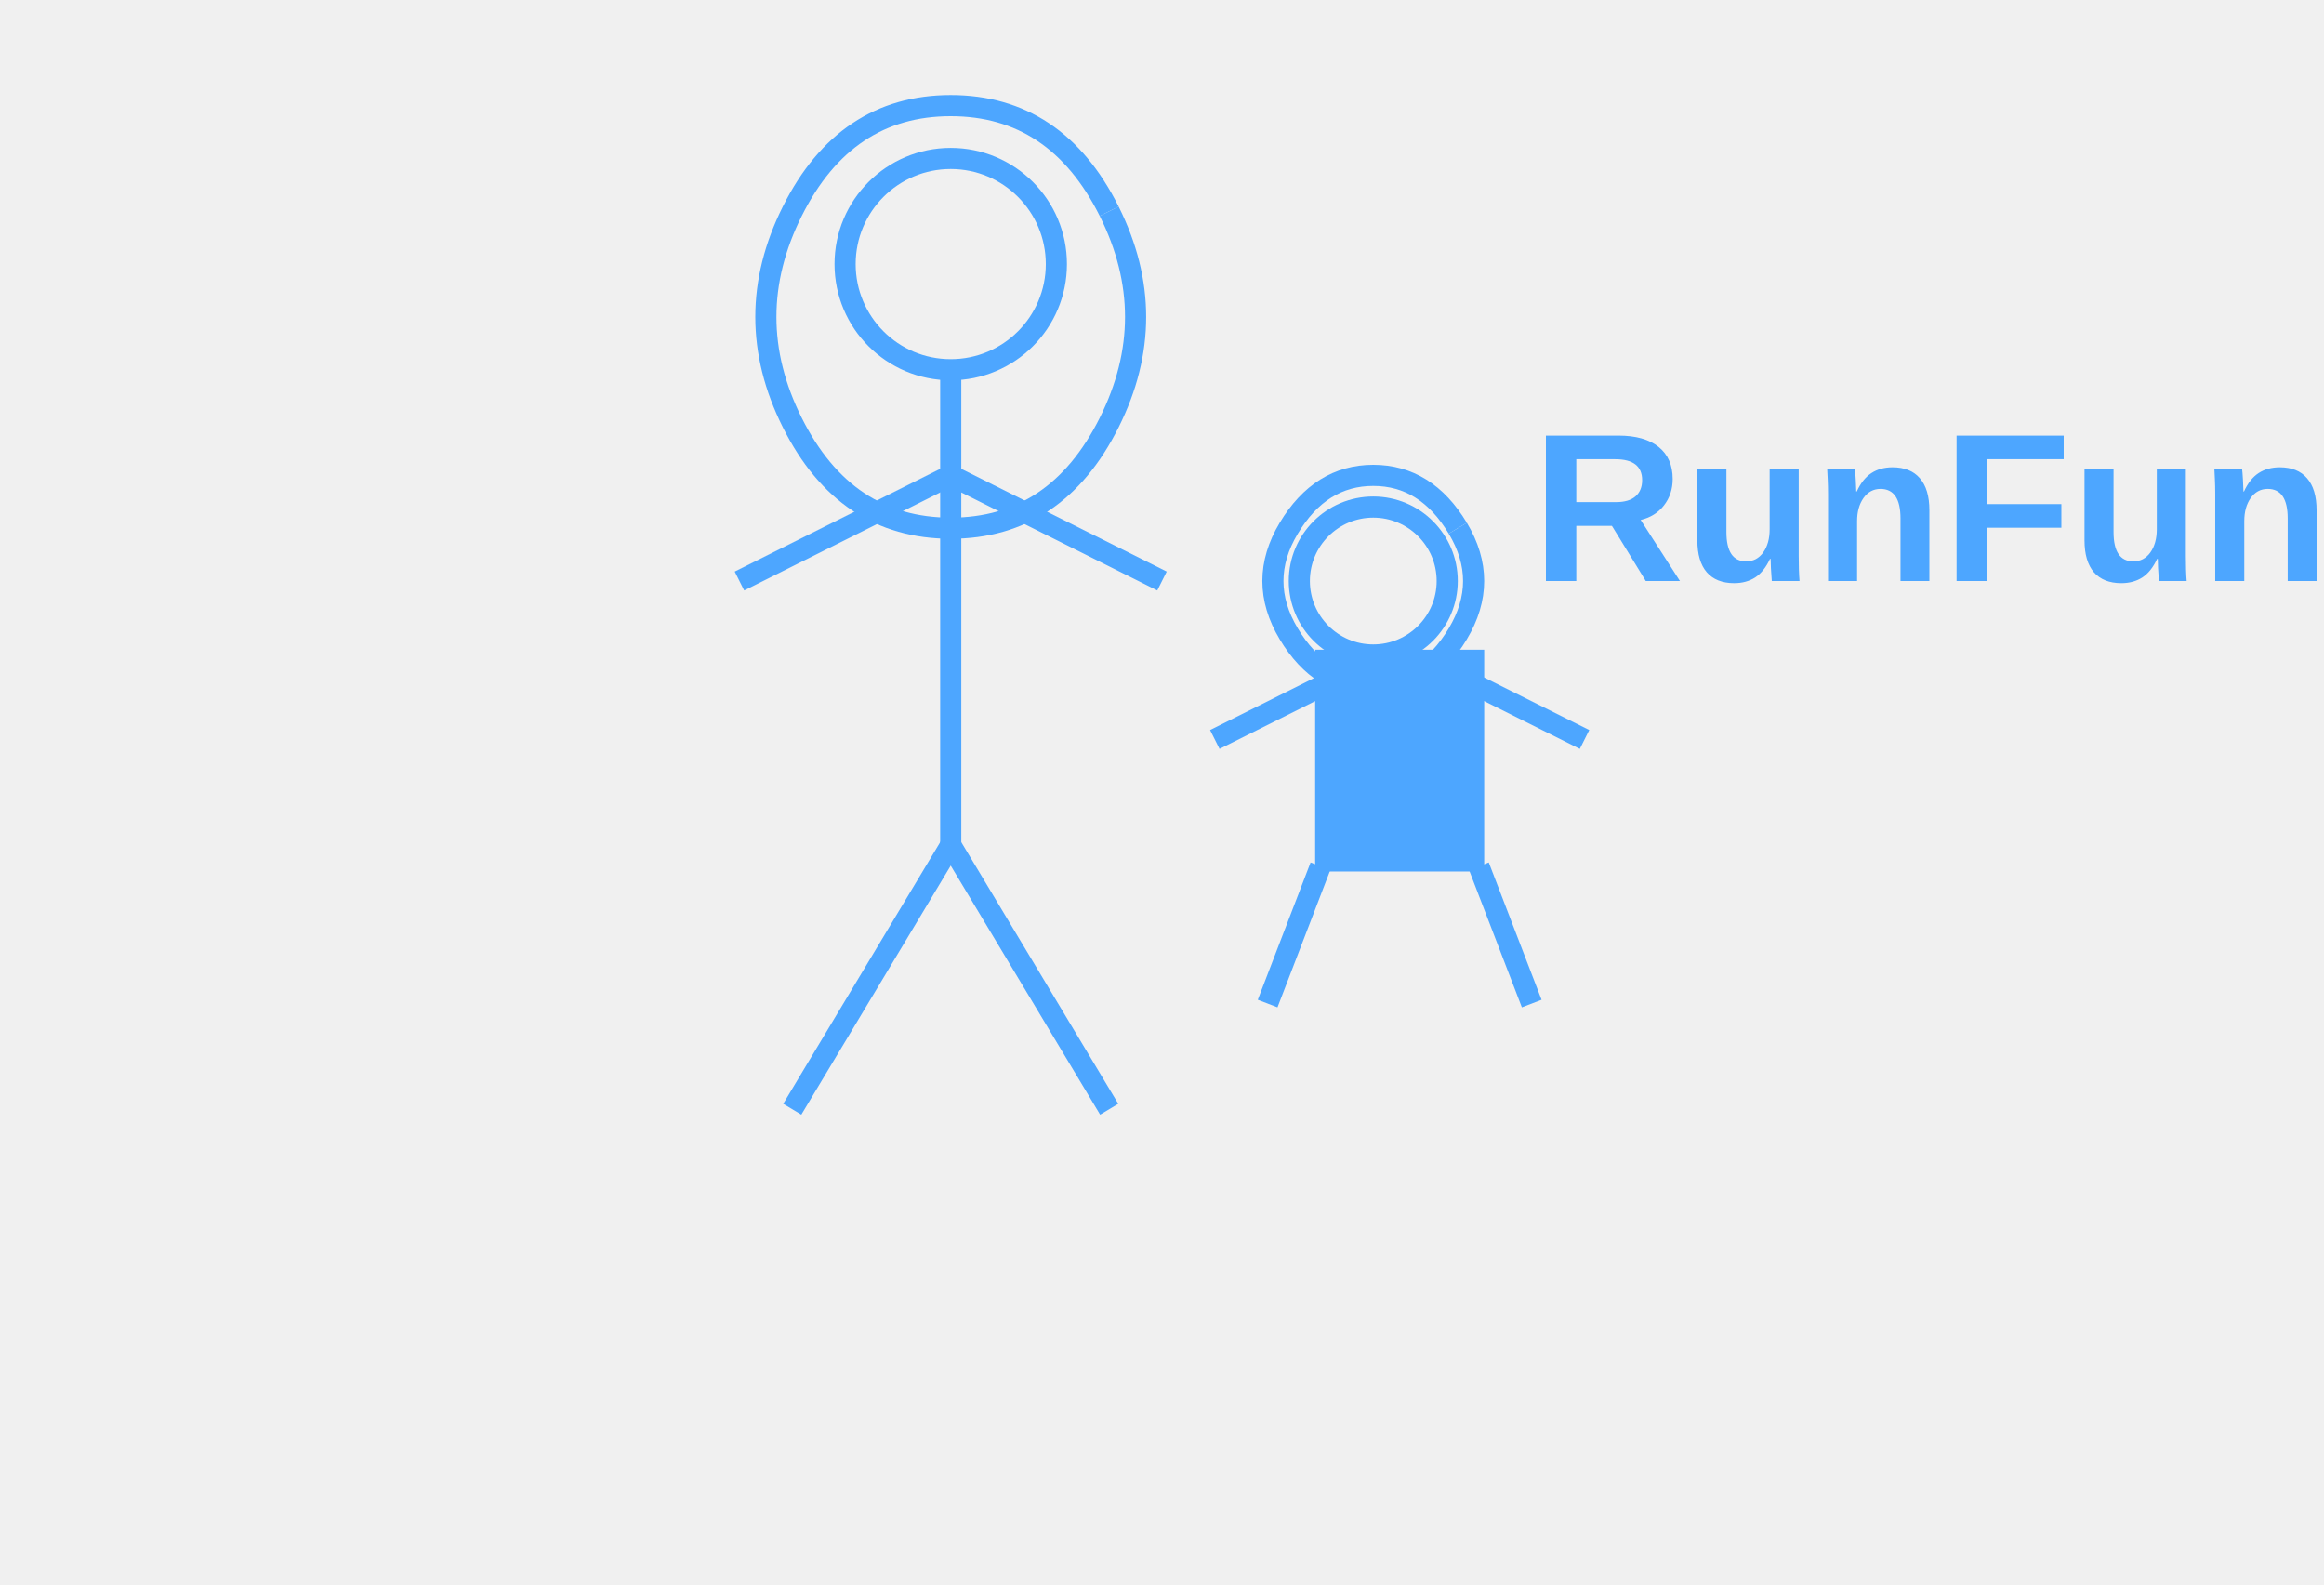
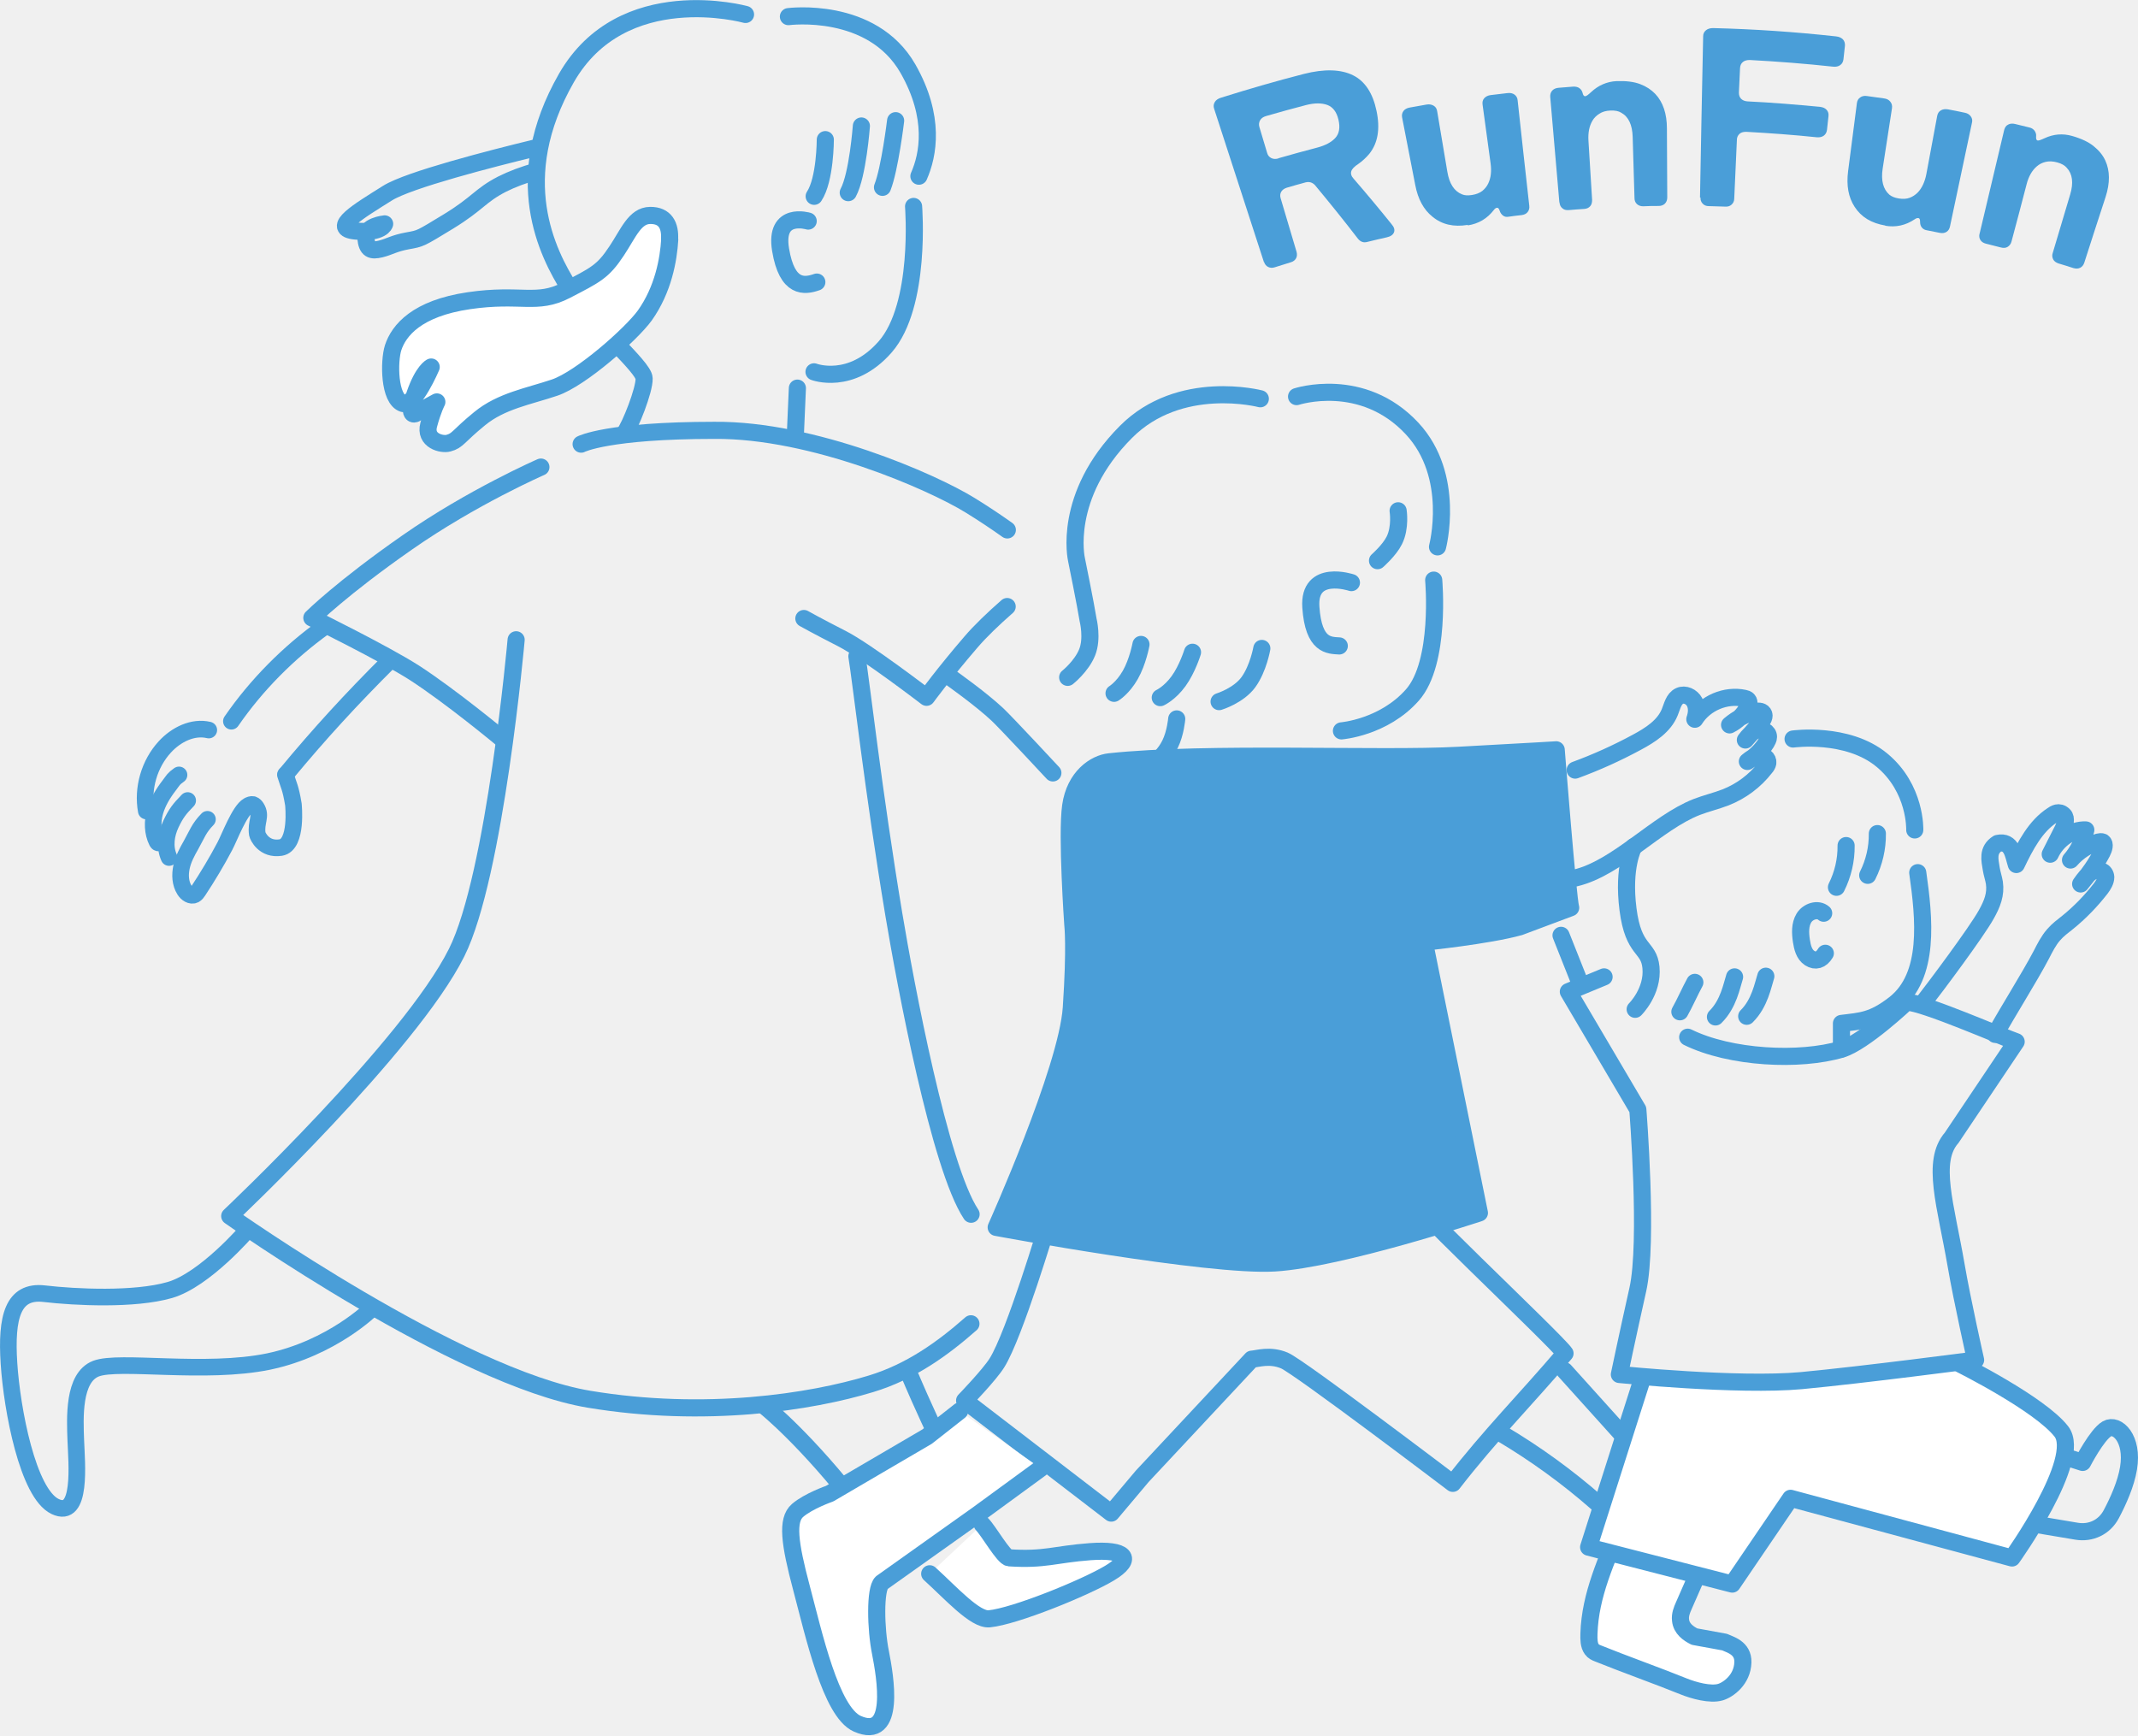
- <svg xmlns="http://www.w3.org/2000/svg" width="220" height="150" viewBox="0 0 220 150" fill="none">
-   <path d="M380 40C380 40 380 40 380 40Z" fill="none" stroke="#4da6ff" stroke-width="2" />
-   <path d="M90 50 Q 80 50, 75 40 Q 70 30, 75 20 Q 80 10, 90 10 Q 100 10, 105 20" fill="none" stroke="#4da6ff" stroke-width="2" />
-   <path d="M105 20 Q 110 30, 105 40 Q 100 50, 90 50" fill="none" stroke="#4da6ff" stroke-width="2" />
-   <circle cx="90" cy="25" r="10" fill="none" stroke="#4da6ff" stroke-width="2" />
-   <path d="M90 35 L 90 80" fill="none" stroke="#4da6ff" stroke-width="2" />
-   <path d="M90 45 L 70 55" fill="none" stroke="#4da6ff" stroke-width="2" />
-   <path d="M90 45 L 110 55" fill="none" stroke="#4da6ff" stroke-width="2" />
-   <path d="M90 80 L 75 105" fill="none" stroke="#4da6ff" stroke-width="2" />
-   <path d="M90 80 L 105 105" fill="none" stroke="#4da6ff" stroke-width="2" />
-   <path d="M130 65 Q 125 65, 122 60 Q 119 55, 122 50 Q 125 45, 130 45 Q 135 45, 138 50" fill="none" stroke="#4da6ff" stroke-width="2" />
-   <path d="M138 50 Q 141 55, 138 60 Q 135 65, 130 65" fill="none" stroke="#4da6ff" stroke-width="2" />
-   <circle cx="130" cy="55" r="7" fill="none" stroke="#4da6ff" stroke-width="2" />
-   <rect x="125" y="62" width="15" height="20" fill="#4da6ff" stroke="#4da6ff" />
-   <path d="M125 65 L 115 70" fill="none" stroke="#4da6ff" stroke-width="2" />
-   <path d="M140 65 L 150 70" fill="none" stroke="#4da6ff" stroke-width="2" />
-   <path d="M125 82 L 120 95" fill="none" stroke="#4da6ff" stroke-width="2" />
-   <path d="M140 82 L 145 95" fill="none" stroke="#4da6ff" stroke-width="2" />
-   <text x="145" y="55" font-family="Arial, sans-serif" font-size="20" fill="#4da6ff" font-weight="bold">RunFun</text>
+ <svg xmlns="http://www.w3.org/2000/svg" id="_イヤー_2" viewBox="0 0 128.62 104.4">
+   <defs>
+     <style>.cls-1,.cls-2,.cls-3,.cls-4{stroke:#4a9ed8;stroke-linecap:round;stroke-linejoin:round;}.cls-1,.cls-4{fill:none;}.cls-2,.cls-5{fill:#4a9ed8;}.cls-2,.cls-3,.cls-4{stroke-width:1.03px;}.cls-3{fill:#fff;}</style>
+   </defs>
+   <g id="_イヤー_2-2">
+     <g>
+       <g>
+         <path class="cls-5" d="M76.04,15.78c-1-3.08-2-6.16-3-9.24-.05-.15-.03-.28,.04-.4,.07-.12,.2-.21,.37-.26,1.65-.52,3.31-1,4.98-1.43,1.25-.32,2.25-.28,2.97,.08,.72,.36,1.19,1.08,1.41,2.14,.23,1.08,.08,1.94-.43,2.58-.2,.24-.42,.44-.66,.61-.25,.16-.39,.31-.43,.45-.04,.14,0,.29,.15,.45,.78,.9,1.53,1.8,2.27,2.72,.16,.18,.21,.35,.15,.5-.06,.15-.21,.25-.44,.3-.4,.09-.79,.18-1.19,.28-.2,.05-.38-.01-.53-.19-.84-1.09-1.7-2.16-2.59-3.23-.16-.17-.35-.22-.56-.17-.38,.1-.75,.21-1.13,.32-.16,.05-.27,.13-.34,.24-.07,.12-.08,.25-.04,.39l.96,3.23c.04,.15,.03,.28-.03,.39-.06,.11-.17,.2-.32,.24-.32,.1-.64,.2-.96,.3-.15,.05-.28,.04-.4-.02-.12-.06-.2-.16-.25-.31Zm.87-6.26c.78-.22,1.55-.44,2.33-.64,.49-.13,.85-.32,1.09-.58,.24-.26,.3-.63,.19-1.1-.11-.47-.34-.77-.68-.89-.34-.12-.76-.12-1.27,.01-.8,.21-1.61,.43-2.4,.66-.17,.05-.29,.13-.36,.25-.07,.12-.09,.25-.05,.4l.47,1.57c.04,.15,.13,.25,.25,.31,.12,.06,.27,.07,.43,.02Z" />
+         <path class="cls-5" d="M88.3,13.53c-.85,.14-1.55-.02-2.12-.49-.53-.42-.88-1.06-1.04-1.91l-.79-4.06c-.03-.15,0-.28,.08-.39,.08-.11,.21-.18,.38-.21,.34-.06,.67-.12,1.01-.18,.17-.03,.31,0,.43,.07,.12,.07,.19,.19,.21,.34,.2,1.21,.41,2.42,.61,3.63,.12,.72,.41,1.17,.88,1.36,.16,.07,.36,.08,.61,.04,.25-.04,.45-.12,.61-.24,.16-.13,.28-.28,.36-.45,.16-.33,.21-.74,.14-1.23l-.48-3.52c-.02-.15,.01-.28,.1-.38,.09-.1,.22-.17,.39-.19,.34-.04,.68-.08,1.01-.12,.17-.02,.31,.01,.42,.09,.11,.08,.18,.2,.19,.35,.23,2.11,.46,4.22,.7,6.34,.02,.15-.02,.28-.1,.38-.08,.1-.2,.16-.36,.18-.27,.03-.54,.06-.8,.1-.12,.02-.23,0-.32-.07-.09-.07-.16-.16-.2-.29-.04-.13-.1-.19-.16-.18-.06,0-.13,.05-.19,.13-.4,.52-.92,.83-1.57,.93Z" />
+         <path class="cls-5" d="M93.81,12.18c-.18-2.12-.37-4.23-.55-6.35-.01-.15,.03-.28,.12-.38,.09-.1,.23-.16,.4-.17,.29-.02,.59-.05,.88-.07,.14,0,.25,.02,.35,.09,.1,.07,.17,.17,.2,.3,.03,.13,.08,.19,.15,.19,.07,0,.19-.09,.36-.25,.44-.41,.95-.63,1.53-.66,.58-.02,1.05,.04,1.42,.18,.37,.14,.67,.34,.91,.59,.47,.5,.7,1.2,.7,2.08l.02,4.15c0,.15-.05,.28-.14,.37-.09,.09-.22,.14-.37,.14-.31,0-.62,0-.93,.02-.16,0-.28-.04-.38-.13-.1-.09-.15-.21-.15-.36-.04-1.23-.07-2.45-.11-3.68-.02-.73-.25-1.22-.69-1.46-.16-.1-.37-.14-.64-.13-.27,.01-.49,.07-.67,.19-.18,.11-.32,.25-.42,.42-.19,.32-.27,.72-.24,1.21,.07,1.19,.15,2.38,.22,3.56,0,.15-.03,.28-.12,.38-.09,.1-.21,.15-.36,.16-.31,.02-.62,.04-.93,.07-.16,.01-.28-.02-.38-.11-.1-.08-.16-.2-.17-.35Z" />
+         <path class="cls-5" d="M102.27,11.89c.06-3.24,.12-6.47,.19-9.71,0-.15,.06-.27,.17-.36,.11-.09,.25-.13,.43-.13,2.47,.06,4.94,.23,7.4,.5,.18,.02,.31,.08,.41,.18,.09,.1,.13,.23,.12,.38l-.09,.82c-.02,.15-.08,.27-.2,.35-.11,.08-.26,.11-.43,.09-1.66-.18-3.33-.31-5-.4-.17,0-.31,.03-.42,.12-.11,.09-.16,.21-.17,.36l-.07,1.48c0,.15,.04,.28,.13,.37,.1,.1,.23,.15,.4,.16,1.45,.07,2.91,.19,4.36,.33,.17,.02,.3,.08,.39,.18,.09,.1,.13,.23,.11,.38l-.09,.82c-.02,.15-.08,.27-.19,.35-.11,.08-.24,.11-.41,.1-1.42-.15-2.84-.25-4.26-.33-.16,0-.3,.03-.4,.12-.1,.09-.16,.21-.16,.36-.05,1.18-.11,2.36-.16,3.54,0,.15-.06,.27-.16,.36-.1,.09-.22,.13-.38,.12-.33-.01-.66-.02-.99-.03-.16,0-.28-.05-.37-.15-.09-.09-.14-.22-.13-.37Z" />
+         <path class="cls-5" d="M113.43,13.57c-.85-.14-1.46-.51-1.86-1.13-.37-.57-.5-1.28-.39-2.14l.53-4.1c.02-.15,.09-.27,.2-.34,.11-.08,.25-.11,.42-.08,.34,.05,.68,.09,1.01,.14,.17,.02,.3,.09,.38,.2,.09,.11,.12,.23,.1,.39l-.56,3.63c-.11,.72,.03,1.24,.4,1.57,.13,.11,.32,.19,.57,.23,.25,.04,.46,.03,.65-.04,.19-.07,.35-.18,.49-.32,.25-.26,.43-.64,.52-1.12,.22-1.16,.43-2.33,.65-3.49,.03-.15,.1-.26,.22-.33,.12-.07,.26-.09,.43-.06,.34,.06,.67,.13,1,.2,.17,.03,.29,.11,.37,.22,.08,.11,.11,.24,.07,.39l-1.32,6.23c-.03,.15-.1,.26-.21,.33-.11,.07-.24,.09-.4,.06-.27-.05-.53-.11-.8-.16-.12-.02-.22-.08-.29-.17-.07-.09-.1-.2-.1-.34,0-.14-.03-.21-.1-.22-.06-.01-.14,.01-.22,.07-.55,.37-1.14,.5-1.78,.39Z" />
+         <path class="cls-5" d="M119.1,14.02c.49-2.07,.98-4.14,1.47-6.2,.04-.15,.11-.26,.23-.32,.12-.07,.27-.08,.43-.04,.29,.07,.58,.14,.86,.21,.13,.03,.24,.1,.31,.2,.07,.1,.11,.22,.09,.35-.01,.13,.02,.21,.08,.23,.07,.02,.2-.03,.42-.13,.55-.26,1.11-.3,1.67-.14,.56,.16,1,.37,1.3,.62,.31,.25,.54,.53,.69,.85,.29,.63,.29,1.36,.02,2.2-.43,1.32-.86,2.63-1.28,3.95-.05,.15-.13,.25-.25,.31-.12,.06-.25,.06-.4,.02-.3-.1-.6-.19-.9-.28-.15-.05-.26-.13-.32-.24-.06-.12-.08-.25-.03-.39,.35-1.17,.7-2.35,1.05-3.52,.21-.7,.14-1.24-.21-1.61-.12-.14-.31-.25-.57-.32-.26-.07-.49-.08-.7-.03-.21,.05-.38,.14-.53,.27-.28,.24-.49,.6-.61,1.07-.3,1.15-.6,2.3-.91,3.45-.04,.15-.12,.25-.23,.32-.11,.07-.25,.08-.4,.04-.3-.08-.61-.15-.91-.23-.15-.04-.26-.11-.33-.22-.07-.11-.09-.24-.05-.39Z" />
+       </g>
+       <path class="cls-4" d="M48.62,13.3s-2.05-.62-1.66,1.73c.39,2.35,1.44,2.2,2.18,1.94" />
+       <path class="cls-4" d="M54.96,12.42s.48,5.95-1.71,8.45c-2.06,2.35-4.28,1.5-4.28,1.5" />
+       <path class="cls-4" d="M60.59,36.49c-.81,.71-1.62,1.48-2.19,2.15-1.61,1.87-2.66,3.31-2.66,3.31,0,0-3.62-2.78-5.09-3.53-1.51-.77-2.29-1.21-2.29-1.21" />
+       <path class="cls-4" d="M34.96,26.72s1.58-.83,8.02-.83c5.94-.05,13.1,3.1,15.37,4.5,.83,.51,1.59,1.02,2.25,1.49" />
+       <path class="cls-4" d="M32.54,28.1s-4.13,1.8-8.05,4.54c-3.93,2.74-5.73,4.53-5.73,4.53,0,0,4.4,2.17,6.16,3.3,2.21,1.43,5.22,3.93,5.22,3.93" />
+       <path class="cls-4" d="M51.55,39.48c.25,1.49,.99,8.14,2.22,15.52,.7,4.2,2.76,15.21,4.65,18.05" />
+       <path class="cls-4" d="M31.05,38.49s-1.26,14.18-3.58,18.82c-2.8,5.61-13.65,15.85-13.65,15.85,0,0,13.74,9.71,21.62,11.02,6.98,1.16,13.36,.17,16.96-.93,2.38-.72,4.32-2.12,6.01-3.61" />
+       <path class="cls-4" d="M51.75,90.81c-3.22-4.19-5.7-6.17-5.7-6.17" />
+       <path class="cls-3" d="M59.09,91.71c.4,.41,1.29,1.99,1.62,2.01,2.16,.14,2.73-.21,4.87-.37s2.64,.41,1.17,1.29-5.69,2.6-7.24,2.75c-.85,.08-2.31-1.56-3.58-2.71" />
+       <path class="cls-4" d="M54.79,82.87s.77,1.85,1.88,4.13" />
+       <path class="cls-4" d="M44.85,.87s-7.41-2.06-10.78,3.83c-3.45,6.04-1.14,10.53,.2,12.66,1.36,2.16,4.47,4.7,4.48,5.41,.02,.71-.85,2.88-1.17,3.28" />
+       <path class="cls-4" d="M49.65,8.4s0,2.4-.67,3.41" />
+       <path class="cls-4" d="M51.82,7.58s-.22,2.96-.79,4.01" />
+       <path class="cls-4" d="M53.88,7.26s-.35,2.9-.79,4.01" />
+       <path class="cls-4" d="M47.43,1s5.02-.66,7.19,3.13c1.67,2.93,1.22,5.2,.66,6.47" />
+       <path class="cls-3" d="M40.29,14.41c-.07,1.2-.39,3.01-1.5,4.57-.81,1.12-3.85,3.81-5.43,4.34-1.57,.53-3.21,.8-4.51,1.87-1.3,1.06-1.3,1.32-1.87,1.47-.39,.11-1.45-.14-1.19-1.1s.49-1.38,.49-1.38l-1.3,.71s-.51,.25-.02-1.17c.49-1.42,.98-1.64,.98-1.64,0,0-1.02,2.4-1.68,2.2-.86-.26-.87-2.54-.61-3.36,.34-1.04,1.42-2.37,4.56-2.83s4.08,.29,5.85-.63,2.21-1.11,3.04-2.37c.7-1.05,1.09-2.12,2.01-2.13s1.22,.62,1.17,1.44Z" />
+       <path class="cls-4" d="M32.17,8.91c-2.56,.62-7.59,1.91-8.86,2.71-1.7,1.07-3.51,2.13-1.91,2.28s1.74-.43,1.74-.43c0,0-1.19,.11-1.13,.84s.34,.8,.88,.67,.8-.34,1.62-.49,.73-.11,2.49-1.18c1.76-1.08,1.88-1.55,3.2-2.23,.55-.28,1.38-.6,2.06-.77" />
+       <path class="cls-4" d="M57.2,40.77s1.8,1.27,2.81,2.22c.55,.52,3.33,3.51,3.33,3.51" />
+       <line class="cls-4" x1="47.97" y1="23.35" x2="47.85" y2="26.1" />
+       <path class="cls-1" d="M19.52,37.71c-2.16,1.55-4.09,3.49-5.6,5.68" />
+       <path class="cls-1" d="M23.4,39.8c-2.24,2.23-4.18,4.34-6.2,6.78" />
+       <path class="cls-4" d="M120.9,86.58l4.39,1.4s.86-1.67,1.46-2.02,1.6,.57,1.3,2.37c-.15,.93-.62,1.98-1.04,2.77s-1.24,1.16-2.08,1.02l-6.43-1.08" />
+       <path class="cls-3" d="M102.79,93.19l-1.49,3.4c-.12,.27-.24,.56-.2,.88,.05,.52,.48,.81,.84,.99l1.81,.33c.3,.15,1.13,.33,1.1,1.22-.03,1.04-.88,1.65-1.35,1.79-.61,.18-1.61-.1-2.23-.35-1.48-.6-3.66-1.38-5.14-1.98-.13-.05-.27-.11-.37-.25-.18-.24-.18-.61-.17-.94,.07-2.33,1.05-4.39,2.04-6.84" />
+       <path class="cls-3" d="M117.95,82.08s4.77,2.38,6.06,4.04-2.97,7.61-2.97,7.61l-13.32-3.59-3.51,5.16-8.64-2.22,3.18-9.98" />
+       <path class="cls-4" d="M115.37,52.5c.39,2.75,.76,6.22-1.4,7.9-1.32,1.02-1.99,1.02-3.19,1.17v1.54" />
+       <path class="cls-4" d="M109.71,54.94c-.35-.31-.95-.11-1.19,.29s-.22,.9-.15,1.37c.06,.39,.16,.82,.5,1.04s.69,.13,.94-.29" />
+       <path class="cls-4" d="M111.06,50.87c.01,.87-.19,1.73-.58,2.51" />
+       <path class="cls-4" d="M112.94,50.15c.01,.87-.19,1.73-.58,2.51" />
+       <path class="cls-4" d="M101.96,59.1c-.26,.47-.63,1.3-.9,1.77" />
+       <path class="cls-4" d="M104.35,58.77c-.17,.52-.36,1.63-1.15,2.41" />
+       <path class="cls-4" d="M106.23,58.73c-.17,.52-.36,1.63-1.15,2.41" />
+       <path class="cls-4" d="M86.25,34.9s.45,4.95-1.28,6.91-4.27,2.16-4.27,2.16" />
+       <path class="cls-4" d="M78,23.86s3.95-1.3,6.95,1.92c2.66,2.86,1.53,7.12,1.53,7.12" />
+       <path class="cls-4" d="M84.11,30.73s.16,1-.23,1.78c-.29,.59-1.01,1.22-1.01,1.22" />
+       <path class="cls-4" d="M81.3,35.05s-2.6-.87-2.44,1.48,1.12,2.29,1.71,2.33" />
+       <path class="cls-4" d="M75.82,23.99s-4.84-1.27-8.09,2c-3.85,3.87-2.97,7.67-2.97,7.67,0,0,.55,2.7,.7,3.64,0,0,.28,1.11-.06,1.95-.34,.84-1.17,1.5-1.17,1.5" />
+       <path class="cls-4" d="M68.64,38.77s-.19,1.04-.64,1.83c-.45,.79-.98,1.11-.98,1.11" />
+       <path class="cls-4" d="M71.74,39.24s-.31,1.01-.84,1.74c-.53,.73-1.1,.99-1.1,.99" />
+       <path class="cls-4" d="M70.79,43.25s-.07,.85-.4,1.52-.78,.98-.78,.98" />
+       <path class="cls-4" d="M75.91,39.01s-.21,1.2-.8,2.02-1.77,1.18-1.77,1.18" />
+       <path class="cls-4" d="M94.76,46.33c1.28-.47,2.52-1.03,3.72-1.68,.8-.43,1.63-.96,1.97-1.8,.15-.36,.23-.81,.59-.98,.32-.15,.73,.04,.9,.36s.14,.7,.02,1.04c.61-.97,1.85-1.5,2.97-1.26,.09,.02,.18,.04,.23,.11,.1,.12,.05,.3-.03,.44-.24,.45-.62,.82-1.08,1.05,.44-.37,.95-.64,1.5-.79,.18-.05,.42-.07,.53,.09,.12,.18-.03,.41-.17,.57l-.91,1.04c.19-.25,.4-.51,.7-.6s.7,.1,.69,.42c0,.12-.07,.23-.13,.34-.29,.46-.68,.84-1.14,1.13,.21-.17,.43-.34,.7-.37s.57,.19,.53,.46c-.02,.11-.08,.2-.15,.28-.62,.8-1.45,1.42-2.39,1.79-.57,.22-1.17,.36-1.74,.58-2.42,.95-4.77,3.67-7.3,4.27" />
+       <path class="cls-4" d="M107.87,44.46s3.25-.45,5.33,1.26,1.99,4.21,1.99,4.21" />
+       <path class="cls-4" d="M98.29,50.93s-.68,1.2-.35,3.78,1.25,2.18,1.38,3.49c.14,1.45-.95,2.52-.95,2.52" />
+       <line class="cls-4" x1="95.03" y1="59.09" x2="93.91" y2="56.27" />
+       <path class="cls-2" d="M64.54,55.63s.16,1.29-.09,5c-.25,3.72-4.52,13.21-4.52,13.21,0,0,12.79,2.38,16.75,2.14,3.96-.24,12.32-3.01,12.32-3.01l-3.31-16.29s3.83-.39,5.73-.92l3.07-1.15c-.17-.59-.87-9.5-.87-9.5,0,0-1.08,.07-5.87,.33-4.79,.26-15.11-.24-21,.39-.88,.09-2.09,.9-2.34,2.66-.25,1.76,.13,7.14,.13,7.14Z" />
+       <path class="cls-4" d="M85.35,72.35c-2.24-1.57,8.32,8.32,8.8,9.07-2.39,2.81-4.49,4.9-6.75,7.82,0,0-9.25-7.02-10.13-7.39s-1.62-.1-1.97-.08l-6.58,7.04-1.87,2.22-8.82-6.77s1.48-1.53,1.94-2.26c1.07-1.7,3.08-8.45,3.08-8.45" />
+       <path class="cls-4" d="M94.13,82.47c.79,.89,2.67,2.95,3.46,3.84" />
+       <path class="cls-4" d="M90.32,86.24c2.04,1.21,3.97,2.61,5.75,4.17" />
+       <path class="cls-3" d="M57.73,84.89l-1.96,1.54-5.86,3.43s-1.27,.44-1.93,1.01-.49,1.94,.24,4.68c.74,2.78,1.76,7.44,3.35,8.15,2.36,1.05,1.68-2.84,1.4-4.27-.29-1.43-.34-3.82,.07-4.21l5.78-4.11,3.79-2.77" />
+       <path class="cls-4" d="M96.5,58.77l-2.15,.89,4.18,7.09s.64,7.97,0,10.83c-.64,2.86-1.11,5.11-1.11,5.11,0,0,7.14,.72,10.95,.37,3.81-.36,10.48-1.24,10.48-1.24,0,0-.8-3.54-1.17-5.69-.63-3.65-1.52-6.25-.27-7.68l3.88-5.78c-.75-.25-5.61-2.38-6.59-2.38,0,0-2.57,2.43-3.91,2.83-2.52,.75-6.7,.54-9.26-.72" />
+       <path class="cls-4" d="M115.67,60.36c.75-.96,3.22-4.26,3.82-5.34,.36-.64,.59-1.22,.49-1.91-.04-.26-.15-.58-.19-.85-.08-.51-.25-1.12,.39-1.52,.86-.19,.94,.71,1.12,1.27,.55-1.15,1.16-2.31,2.16-2.96,.13-.09,.4-.29,.69-.01,.19,.18,.08,.6-.06,.87l-.75,1.48c.41-.89,1.31-1.5,2.14-1.46-.15,.66-.48,1.3-.92,1.81,.46-.53,1.06-.91,1.67-1.08,.09-.02,.19-.04,.27,0,.16,.11,.07,.41-.04,.62-.36,.68-.8,1.32-1.29,1.9,.22-.31,.45-.64,.77-.78s.72,0,.74,.37c0,.24-.15,.48-.3,.68-.59,.76-1.26,1.45-1.99,2.04-.29,.23-.59,.45-.84,.74-.31,.35-.53,.79-.75,1.22-.71,1.35-2.04,3.45-2.77,4.78" />
+       <path class="cls-1" d="M12.56,43.92c-.96-.23-1.97,.28-2.64,1.01-.94,1.02-1.37,2.5-1.12,3.86" />
+       <path class="cls-1" d="M10.77,46.62c-.34,.24-.34,.3-.59,.63-.37,.48-.7,1.02-.86,1.6s-.15,1.24,.12,1.78c.02,.03,.04,.07,.07,.08s.08-.03,.06-.06" />
+       <path class="cls-1" d="M11.29,48.16c-.49,.5-.7,.77-1,1.4s-.41,1.39-.12,2.03" />
+       <path class="cls-1" d="M12.48,49.29c-.52,.53-.63,.91-.99,1.55-.24,.42-.47,.85-.57,1.32s-.08,.98,.18,1.39c.13,.21,.39,.39,.61,.28,.09-.05,.16-.14,.21-.22,.58-.88,1.12-1.78,1.61-2.71,.28-.53,.88-2.14,1.4-2.43,.09-.05,.19-.09,.29-.07,.09,.03,.16,.11,.21,.19,.33,.52-.06,.86,.05,1.59,.02,.11,.39,.97,1.41,.81s.76-2.6,.76-2.6c-.17-1.02-.28-1.13-.48-1.78" />
+       <path class="cls-1" d="M22.39,78.71s-2.41,2.4-6.23,3.2c-3.82,.79-9.01-.11-10.39,.43s-1.26,2.97-1.21,4.32,.39,4.76-1.25,3.97-2.59-5.83-2.77-8.61c-.18-2.78,.23-4.41,2.12-4.19s5.43,.39,7.55-.22,4.69-3.62,4.69-3.62" />
+     </g>
+   </g>
</svg>
